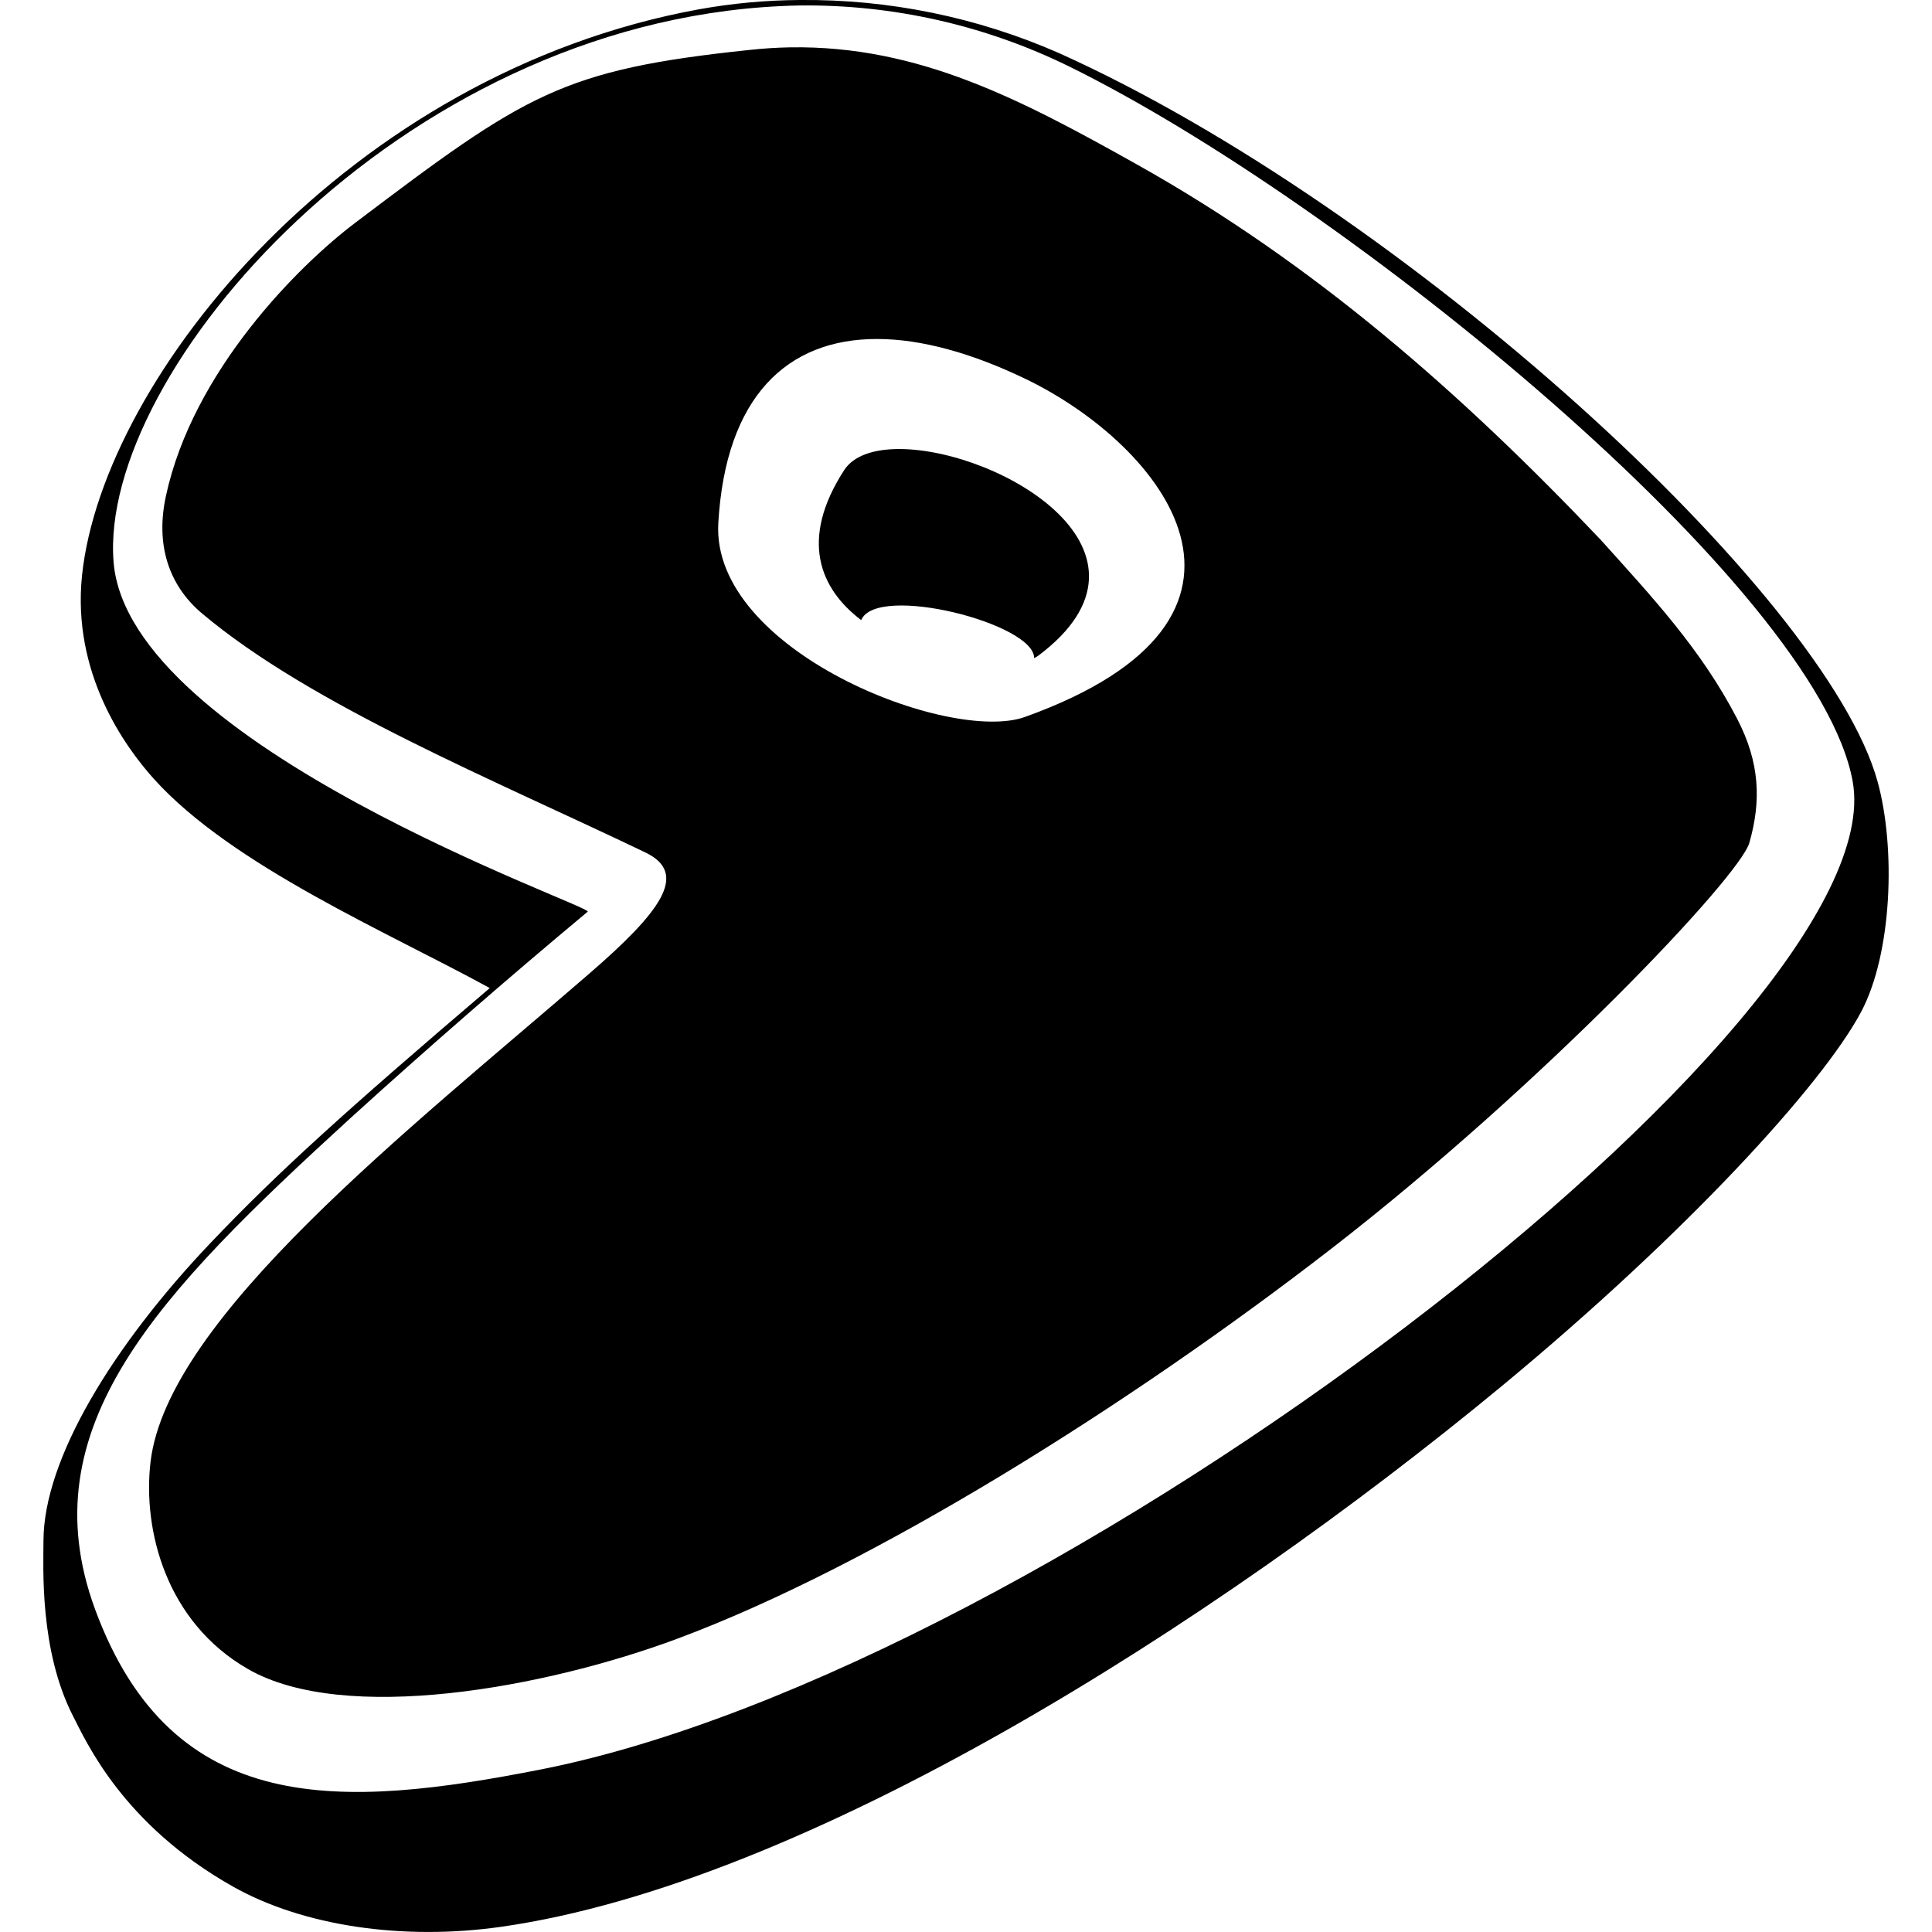
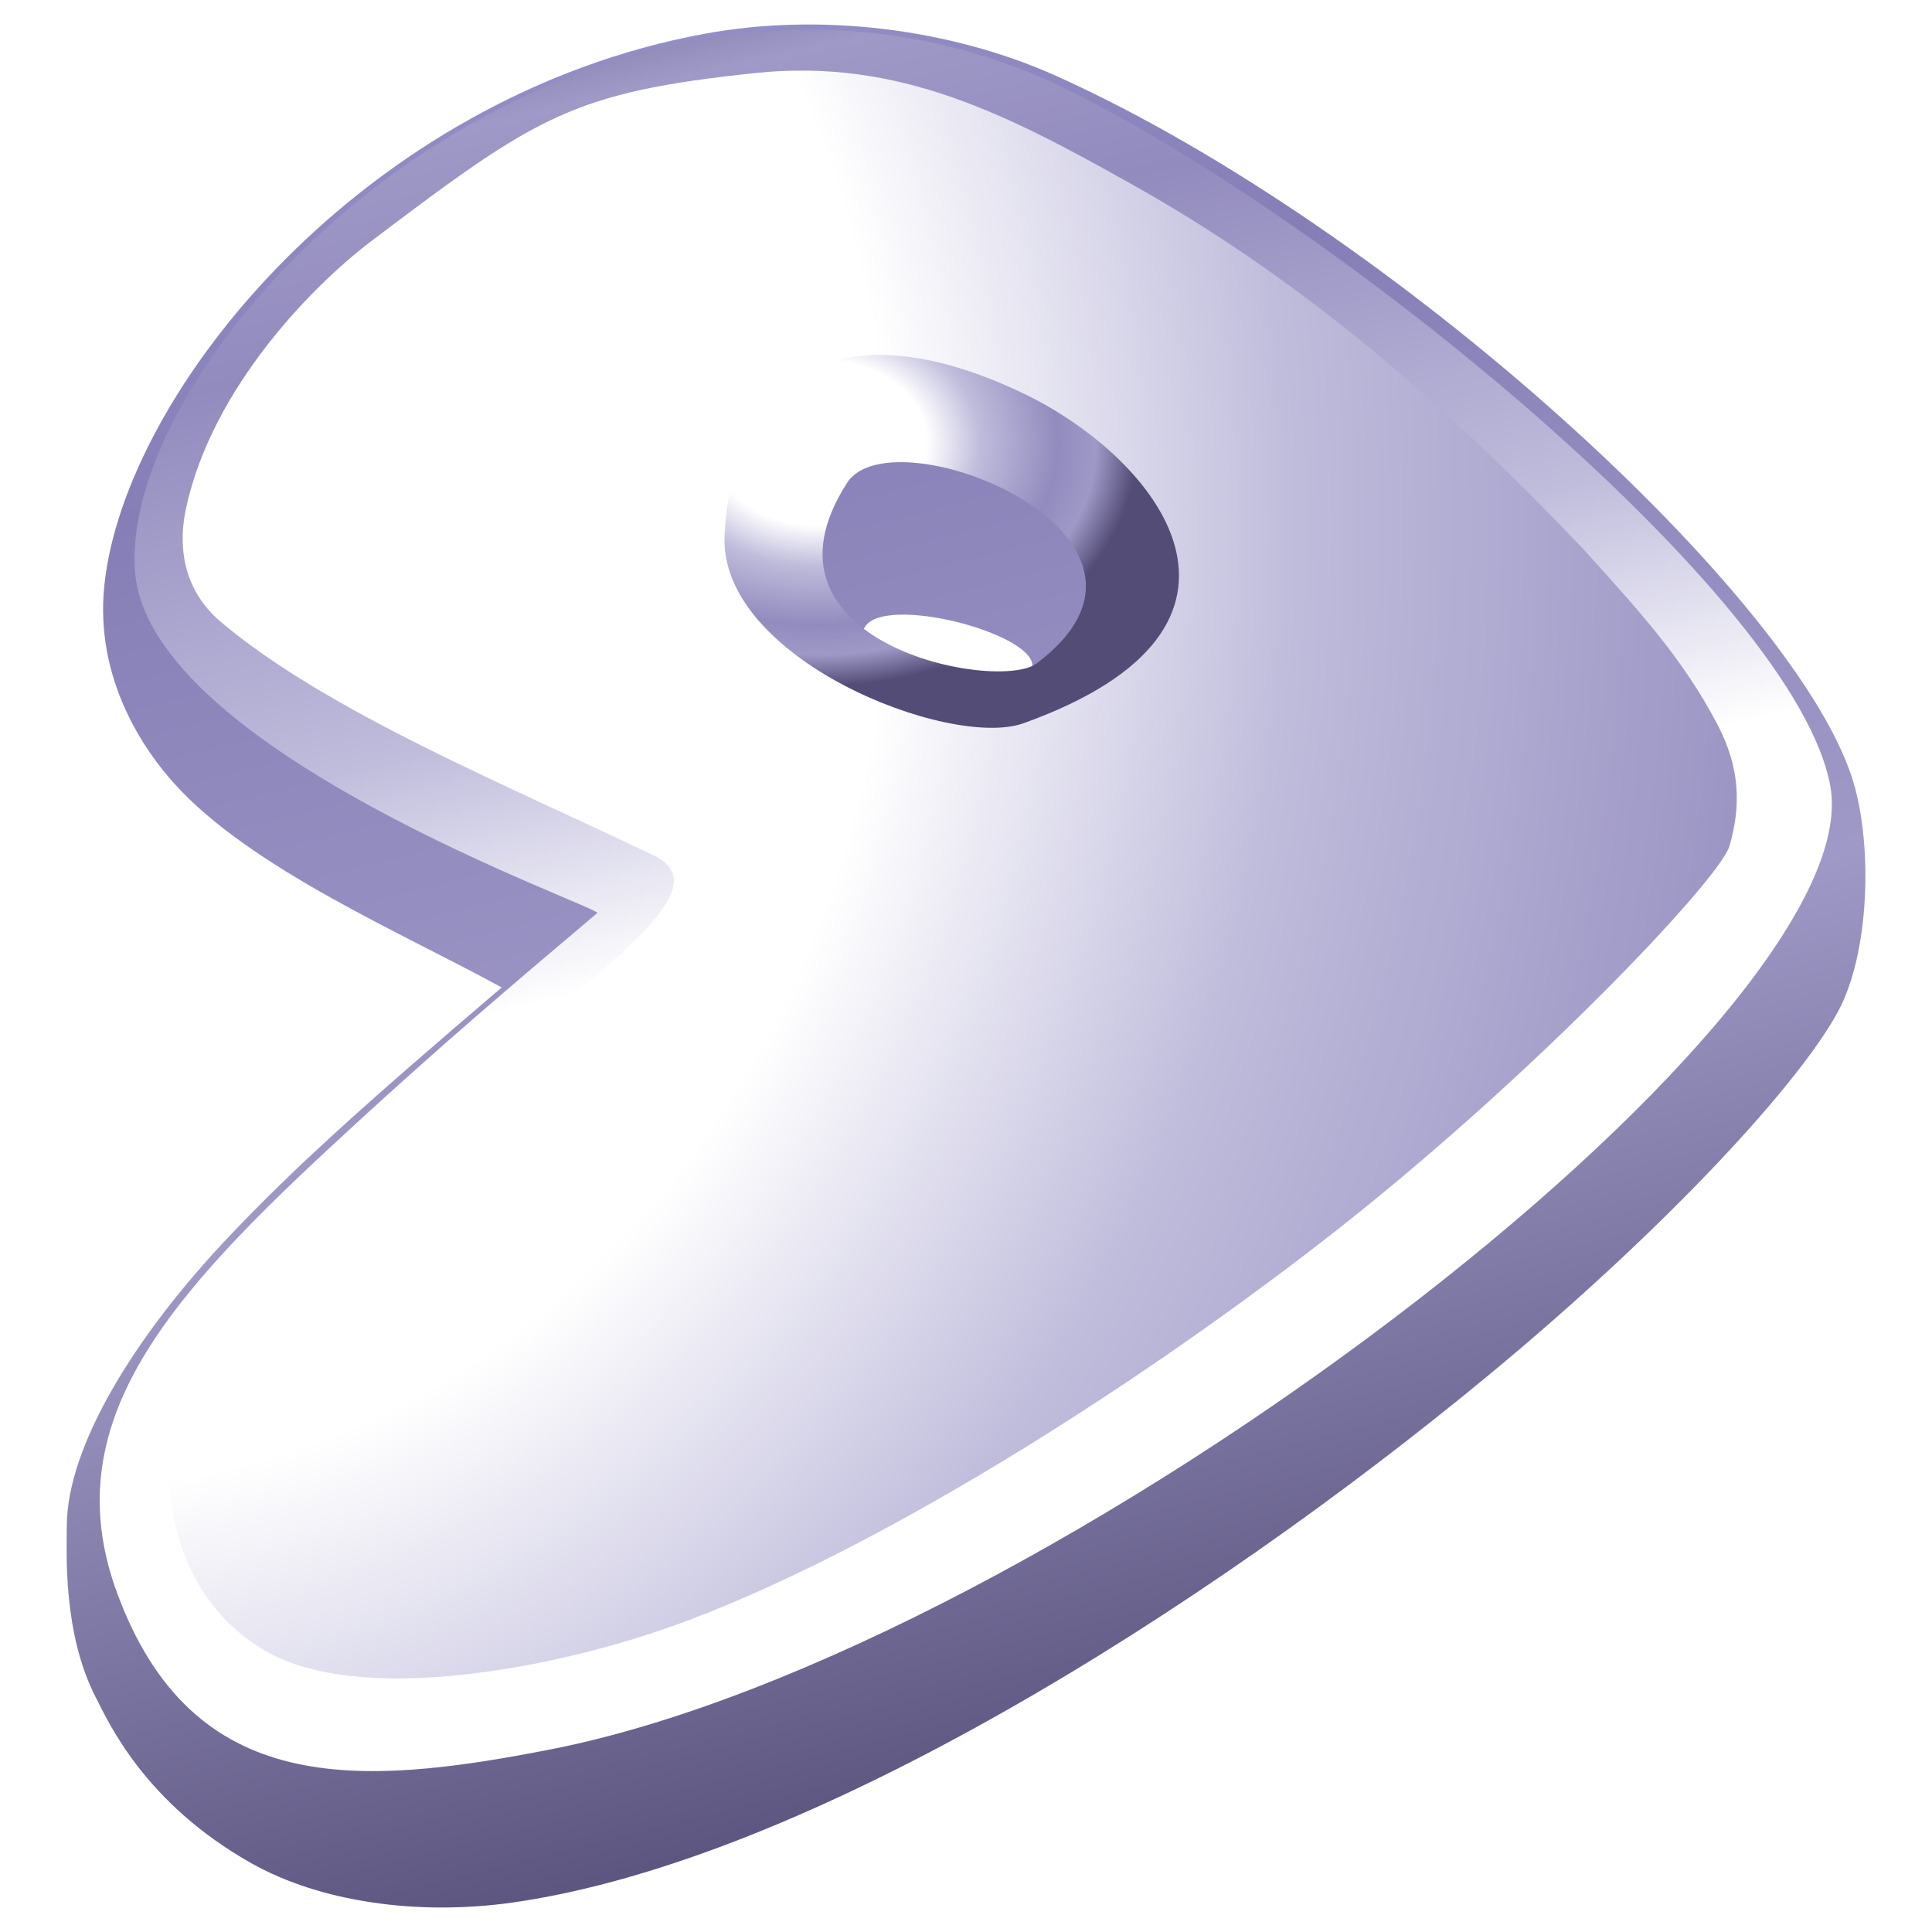
- <svg xmlns="http://www.w3.org/2000/svg" fill="currentColor" width="800px" height="800px" viewBox="0 0 24 24" role="img">
-   <path d="M9.94 0a7.31 7.31 0 0 0-1.26.116c-4.344.795-7.4 4.555-7.661 7.031-.126 1.215.53 2.125.89 2.526.977 1.085 2.924 1.914 4.175 2.601-1.81 1.543-2.64 2.296-3.457 3.154C1.403 16.712.543 18.125.54 19.138c0 .325-.053 1.365.371 2.187.16.309.613 1.338 1.98 2.109.874.494 2.119.675 3.337.501 3.772-.538 8.823-3.737 12.427-6.716 2.297-1.9 3.977-3.739 4.462-4.644.39-.731.434-2.043.207-2.866-.645-2.337-5.887-7.125-10.172-9.051A7.824 7.824 0 0 0 9.94 0zm-.008.068a7.4 7.4 0 0 1 3.344.755c3.46 1.7 9.308 6.482 9.739 8.886.534 2.972-9.931 11.017-16.297 12.272-2.47.485-4.576.618-5.537-1.99-.832-2.262.783-3.916 3.16-6.09a92.546 92.546 0 0 1 2.96-2.576c.065-.069-5.706-2.059-5.89-4.343C1.221 4.634 4.938.3 9.697.076a6.29 6.29 0 0 1 .235-.008zm-.112.52a5.647 5.647 0 0 0-.506.032c-2.337.245-2.785.547-4.903 2.149-.71.537-2.016 1.844-2.35 3.393-.128.59.024 1.1.448 1.458 1.36 1.144 3.639 2.072 5.509 2.97.547.263.185.74-.698 1.505-2.227 1.928-5.24 4.276-5.45 6.066-.099.842.19 1.988 1.213 2.574 1.195.685 3.676.238 5.333-.379 2.422-.902 5.602-2.892 8.127-4.848 2.625-2.034 5.067-4.617 5.188-5.038.148-.517.133-.996-.154-1.546-.448-.862-1.049-1.503-1.694-2.22-1.732-1.825-3.563-3.43-5.754-4.658C12.694 1.242 11.417.564 9.82.588zm1.075 3.623c.546 0 1.176.173 1.853.5 1.688.817 3.422 2.961-.015 4.195-.935.336-3.9-.824-3.81-2.407.09-1.57.854-2.289 1.972-2.288zm.285 1.367c-.317-.002-.575.079-.694.263-.557.861-.303 1.472.212 1.862.192-.457 2.156.043 2.148.472a.32.32 0 0 0 .055-.032c1.704-1.282-.472-2.557-1.72-2.565z" />
+ <svg xmlns="http://www.w3.org/2000/svg" width="100%" height="100%" viewBox="0 0 400 400" version="1.1" xml:space="preserve" style="fill-rule:evenodd;clip-rule:evenodd;stroke-linejoin:round;stroke-miterlimit:1.414;">
+   <g id="Ebene-1">
+     <g id="g5680">
+       <path id="path2973" d="M13.83,315.949c0.043,-16.447 14.024,-39.408 33.889,-60.268c13.276,-13.941 26.759,-26.178 56.15,-51.238c-20.33,-11.156 -51.95,-24.615 -67.815,-42.242c-5.87,-6.522 -16.511,-21.298 -14.447,-41.039c4.206,-40.236 53.869,-101.298 124.46,-114.207c23.488,-4.296 50.455,-1.195 72.65,8.783c69.629,31.304 154.782,109.073 165.259,147.046c3.688,13.366 2.979,34.671 -3.379,46.545c-7.879,14.716 -35.156,44.606 -72.475,75.449c-58.556,48.394 -140.612,100.359 -201.881,109.103c-19.798,2.826 -40.024,-0.121 -54.218,-8.13c-22.209,-12.532 -29.581,-29.262 -32.172,-34.277c-6.891,-13.334 -6.036,-30.228 -6.021,-35.525ZM178.63,131.173c0.756,-9.325 37.321,-0.042 35.011,7.343c-2.437,7.791 -35.879,3.354 -35.011,-7.343Z" style="fill:url(#_Linear1);" />
+       <g id="mid">
+         <path id="path2975" d="M123.659,189.035c-19.242,16.246 -32.036,27.2 -48.075,41.86c-38.626,35.304 -64.871,62.176 -51.34,98.909c15.609,42.374 49.824,40.226 89.947,32.35c103.421,-20.398 273.426,-151.095 264.761,-199.37c-7.012,-39.061 -101.992,-116.721 -158.227,-144.356c-17.569,-8.634 -37.816,-13.099 -58.124,-12.143c-77.327,3.65 -137.715,74.052 -134.63,112.197c3.001,37.11 96.795,69.446 95.688,70.553ZM112.052,59.482c-23.268,25.888 -8.392,75.974 30.195,103.274c45.152,31.945 118.269,37.729 132.819,13.093c27.14,-45.952 -2.493,-94.54 -46.727,-116.214c-43.711,-21.418 -101.783,-16.29 -116.287,-0.153l0,0Z" style="fill:url(#_Linear2);" />
+         <path id="path4976" d="M191.403,161.67c32.666,4.541 60.822,-8.541 65.225,-40.798c3.354,-24.571 -34.25,-51.417 -56.859,-57.608c-18.88,-5.171 -59.869,1.478 -62.633,37.186c-2.872,37.121 35.22,58.573 54.267,61.22ZM175.407,99.931c-21.468,33.258 31.169,43.483 39.228,37.418c34.744,-26.149 -29.77,-52.07 -39.228,-37.418Z" style="fill:url(#_Radial3);" />
+       </g>
+       <path id="path2977" d="M156.368,15.122c-37.974,4.001 -45.246,8.889 -79.647,34.916c-11.53,8.723 -32.75,29.948 -38.187,55.128c-2.071,9.59 0.377,17.87 7.283,23.676c22.116,18.593 59.131,33.677 89.498,48.259c8.894,4.271 3.005,12.015 -11.338,24.432c-36.194,31.334 -85.128,69.476 -88.544,98.54c-1.61,13.695 3.079,32.305 19.702,41.828c19.419,11.125 59.729,3.864 86.646,-6.159c39.334,-14.647 91.003,-46.973 132.023,-78.748c42.655,-33.043 82.316,-75.011 84.277,-81.856c2.409,-8.406 2.169,-16.169 -2.48,-25.096c-7.301,-14.017 -17.062,-24.432 -27.542,-36.091c-28.122,-29.647 -57.876,-55.697 -93.475,-75.66c-25.707,-14.416 -48.325,-26.319 -78.216,-23.169ZM212.149,81.588c27.434,13.263 55.606,48.102 -0.245,68.154c-15.187,5.453 -63.352,-13.391 -61.878,-39.107c2.15,-37.987 28.625,-45.242 62.123,-29.047l0,0Z" style="fill:url(#_Radial4);" />
+     </g>
+   </g>
+   <defs>
+     <linearGradient id="_Linear1" x1="0" y1="0" x2="1" y2="0" gradientUnits="userSpaceOnUse" gradientTransform="matrix(244.692,1281.55,-1281.55,244.692,-44.6924,-886.62)">
+       <stop offset="0%" style="stop-color:#fff;stop-opacity:1" />
+       <stop offset="34%" style="stop-color:#fff;stop-opacity:1" />
+       <stop offset="51%" style="stop-color:#bebdf3;stop-opacity:1" />
+       <stop offset="75%" style="stop-color:#867fb7;stop-opacity:1" />
+       <stop offset="87%" style="stop-color:#9f99c7;stop-opacity:1" />
+       <stop offset="100%" style="stop-color:#524c76;stop-opacity:1" />
+     </linearGradient>
+     <linearGradient id="_Linear2" x1="0" y1="0" x2="1" y2="0" gradientUnits="userSpaceOnUse" gradientTransform="matrix(-73.9103,-331.394,331.394,-73.9103,256.323,293.128)">
+       <stop offset="0%" style="stop-color:#fff;stop-opacity:1" />
+       <stop offset="34%" style="stop-color:#fff;stop-opacity:1" />
+       <stop offset="51%" style="stop-color:#bebbdb;stop-opacity:1" />
+       <stop offset="75%" style="stop-color:#928bbe;stop-opacity:1" />
+       <stop offset="87%" style="stop-color:#9f99c7;stop-opacity:1" />
+       <stop offset="100%" style="stop-color:#524c76;stop-opacity:1" />
+     </linearGradient>
+     <radialGradient id="_Radial3" cx="0" cy="0" r="1" gradientUnits="userSpaceOnUse" gradientTransform="matrix(65.7758,0,0,50.4149,169.619,91.661)">
+       <stop offset="0%" style="stop-color:#fff;stop-opacity:1" />
+       <stop offset="34%" style="stop-color:#fff;stop-opacity:1" />
+       <stop offset="51%" style="stop-color:#bebbdb;stop-opacity:1" />
+       <stop offset="75%" style="stop-color:#928bbe;stop-opacity:1" />
+       <stop offset="87%" style="stop-color:#9f99c7;stop-opacity:1" />
+       <stop offset="100%" style="stop-color:#524c76;stop-opacity:1" />
+     </radialGradient>
+     <radialGradient id="_Radial4" cx="0" cy="0" r="1" gradientUnits="userSpaceOnUse" gradientTransform="matrix(-9.01713,572.145,-487.965,-7.68295,19.9686,107.795)">
+       <stop offset="0%" style="stop-color:#fff;stop-opacity:1" />
+       <stop offset="34%" style="stop-color:#fff;stop-opacity:1" />
+       <stop offset="51%" style="stop-color:#bebbdb;stop-opacity:1" />
+       <stop offset="75%" style="stop-color:#928bbe;stop-opacity:1" />
+       <stop offset="87%" style="stop-color:#9f99c7;stop-opacity:1" />
+       <stop offset="100%" style="stop-color:#524c76;stop-opacity:1" />
+     </radialGradient>
+   </defs>
</svg>
